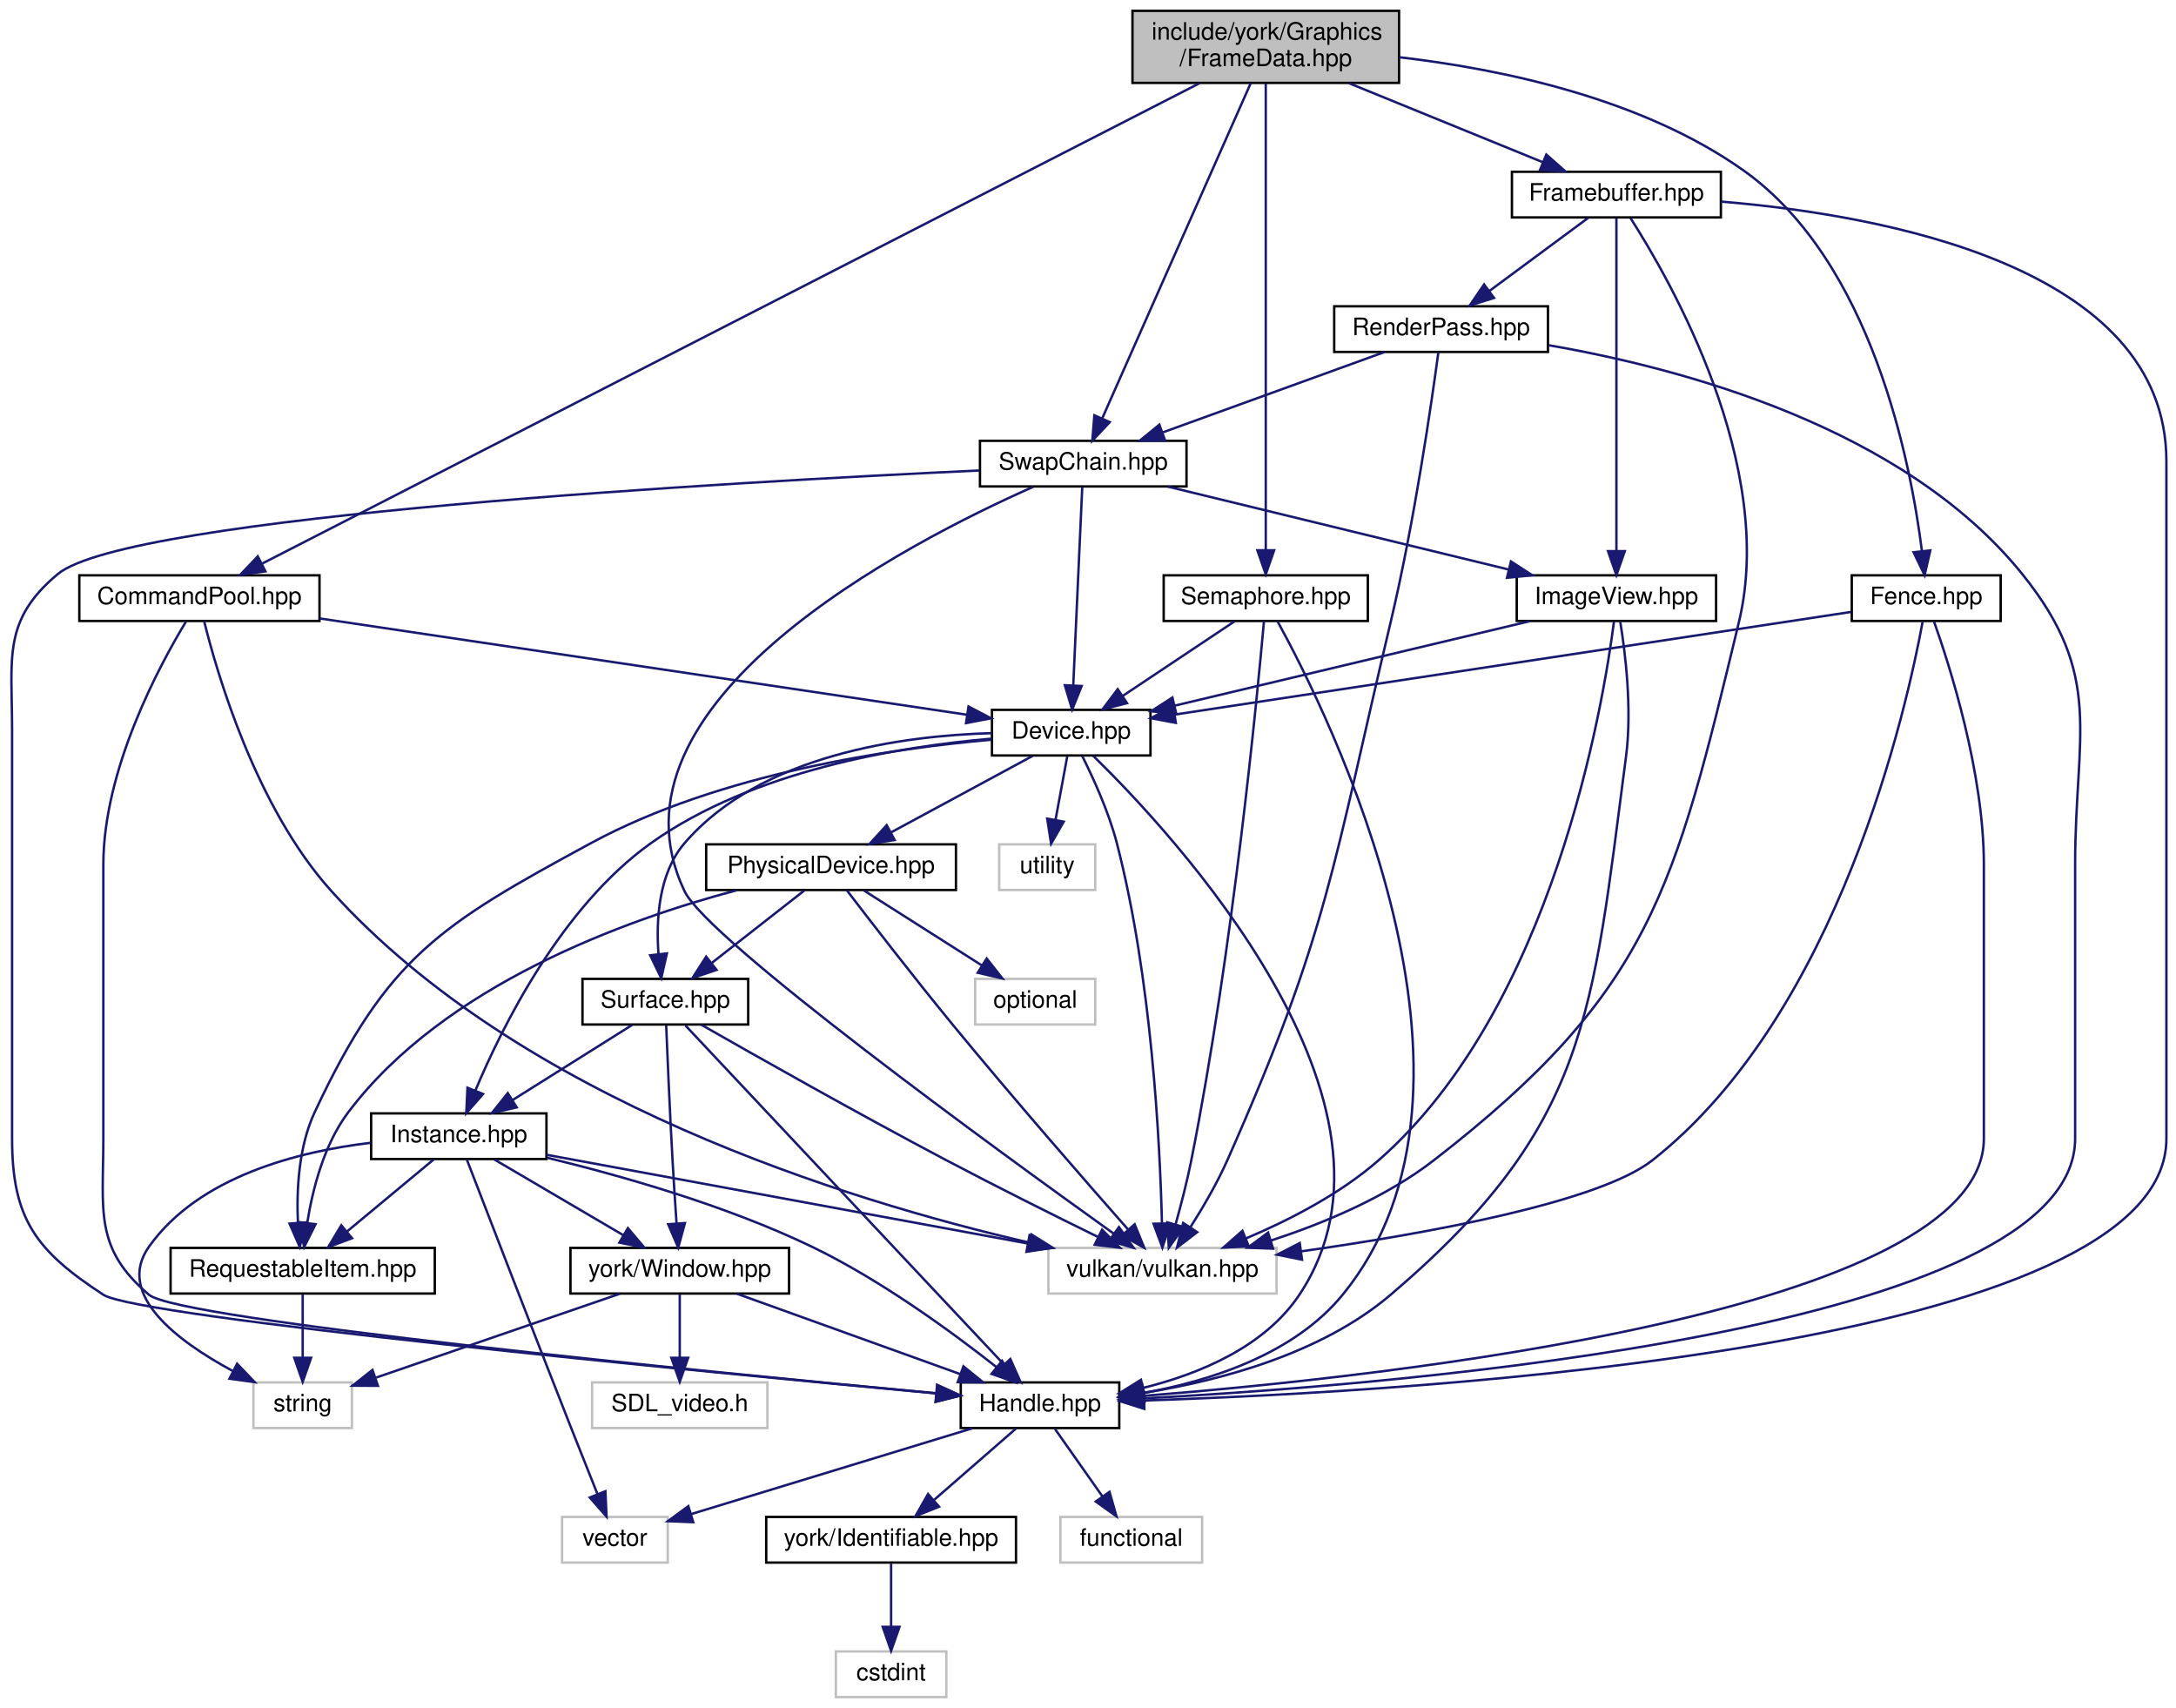
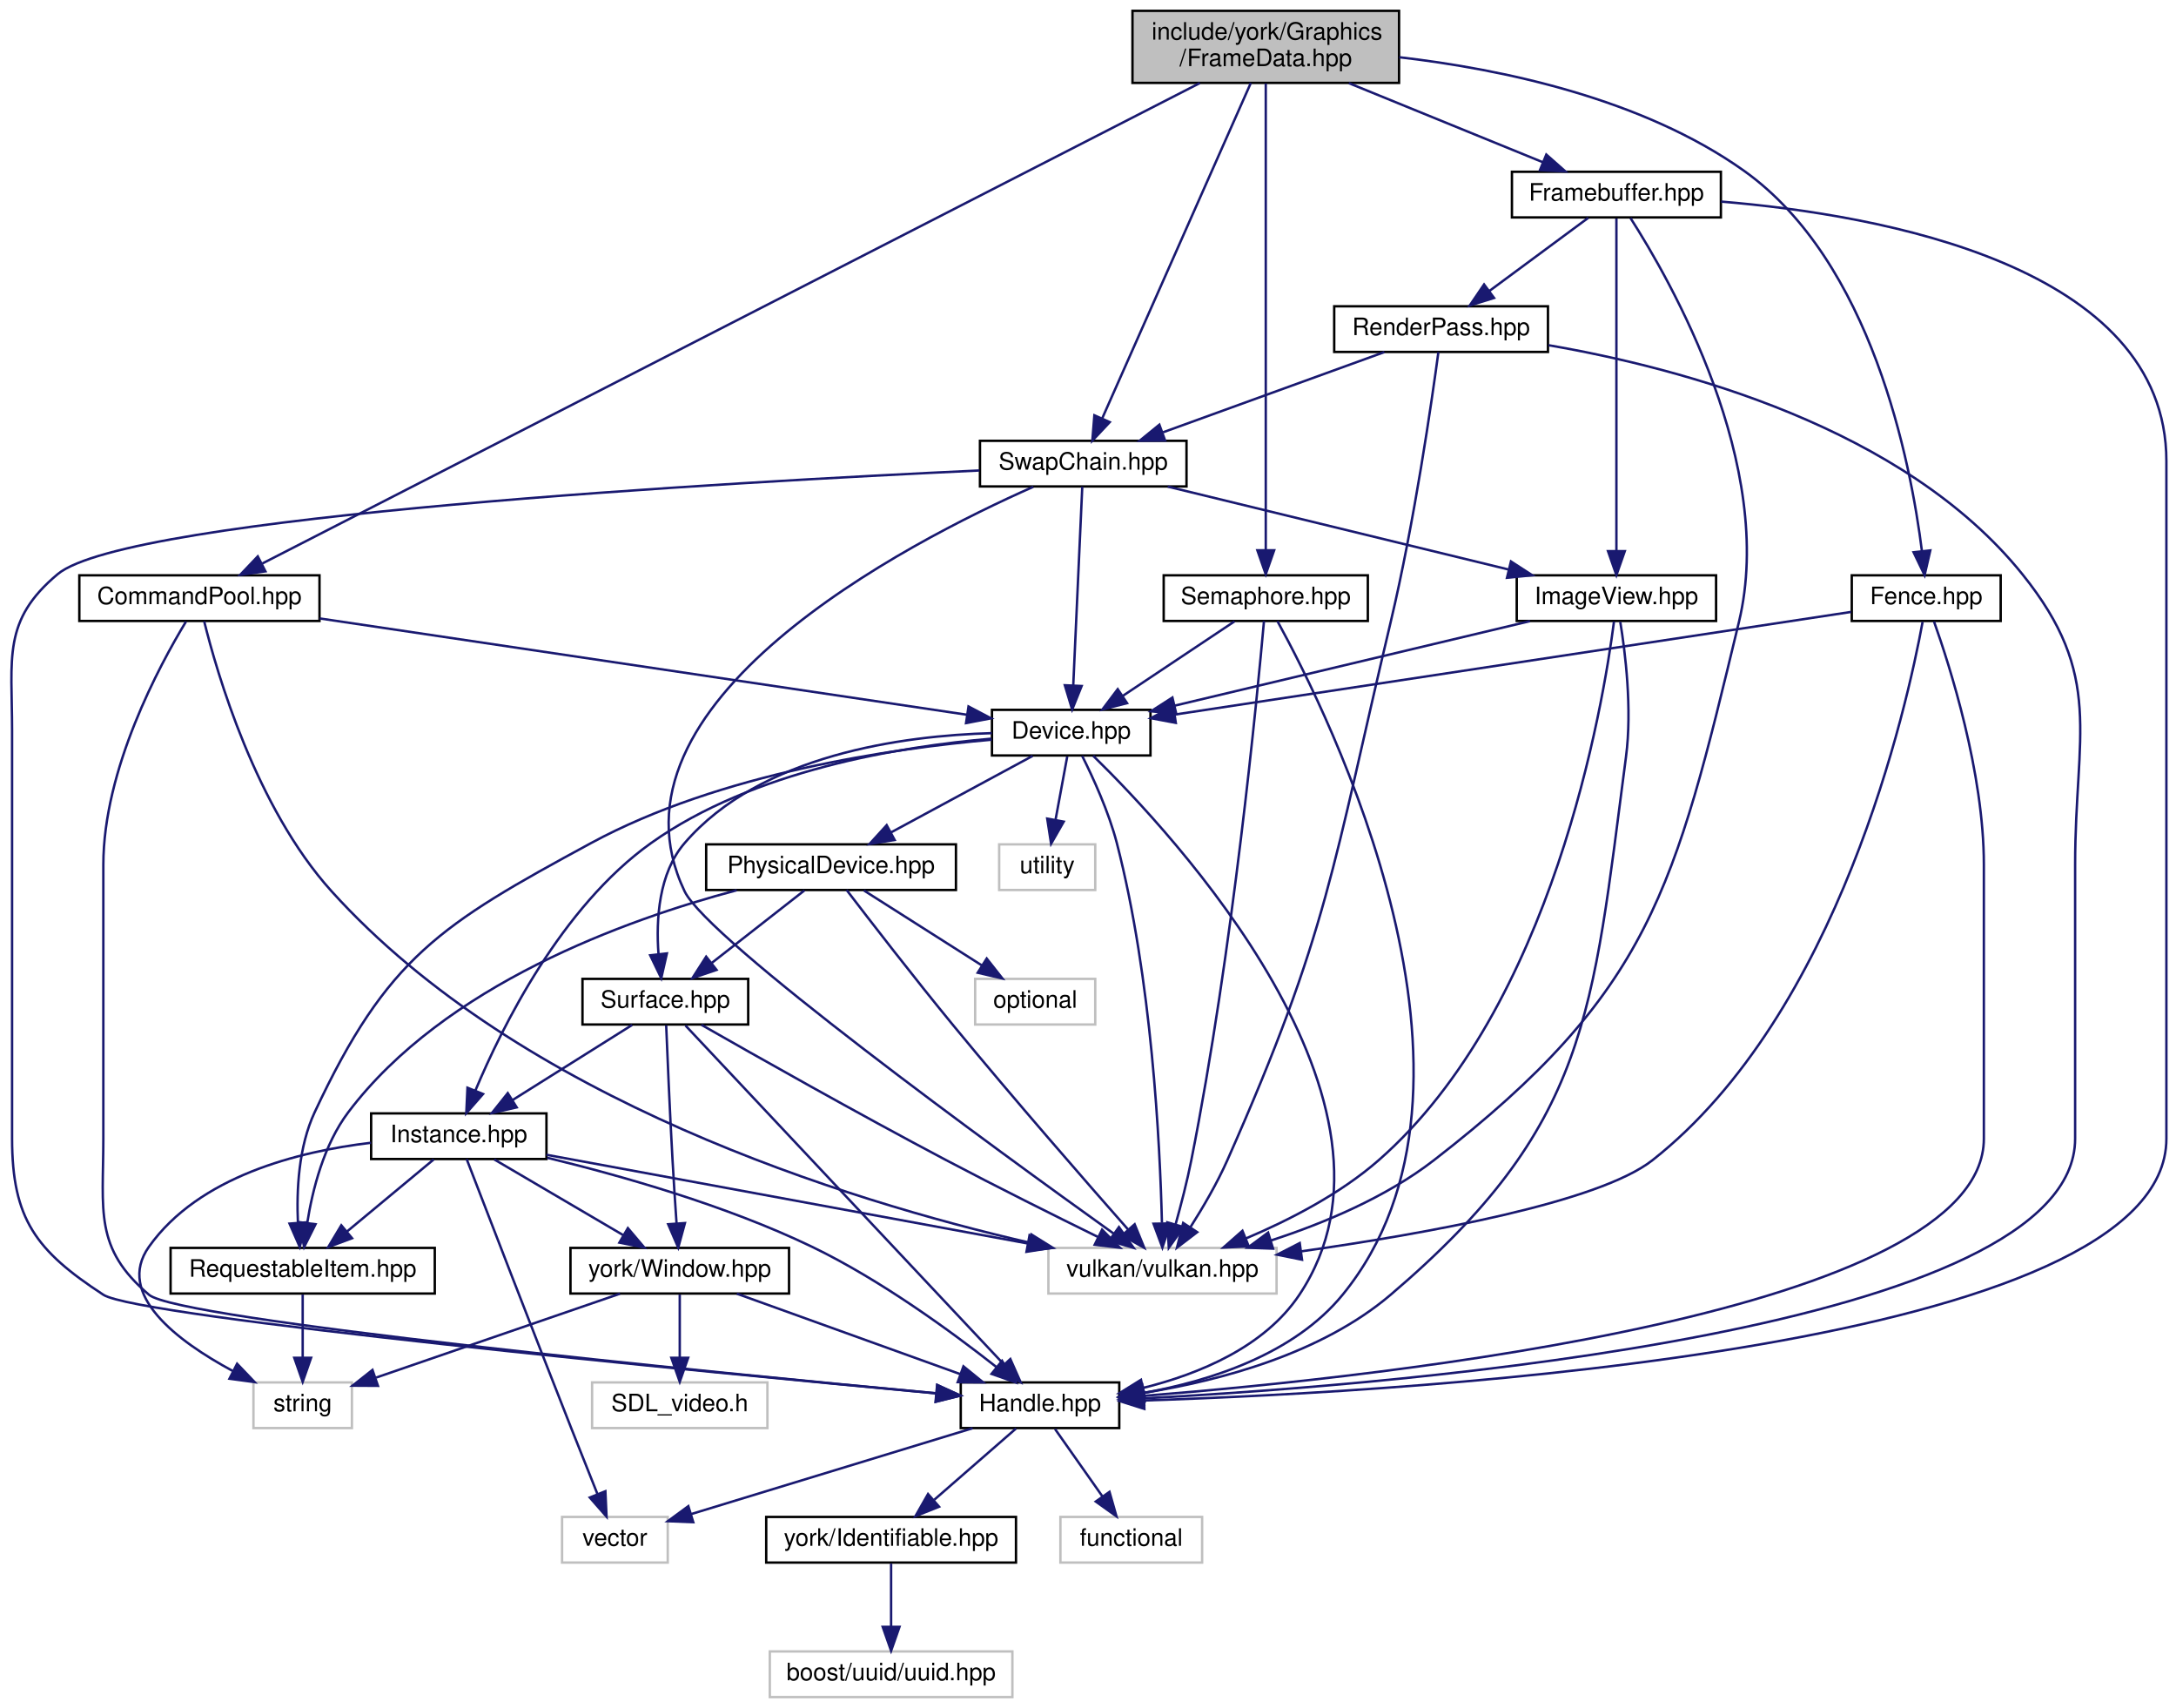
<svg xmlns="http://www.w3.org/2000/svg" xmlns:xlink="http://www.w3.org/1999/xlink" width="906pt" height="711pt" viewBox="0.00 0.00 906.03 711.00">
  <g id="graph0" class="graph" transform="scale(1 1) rotate(0) translate(4 707)">
    <g id="node1" class="node">
      <g id="a_node1">
        <a xlink:title=" ">
          <polygon fill="#bfbfbf" stroke="black" points="467.53,-672.5 467.53,-702.5 578.53,-702.5 578.53,-672.5 467.53,-672.5" />
          <text text-anchor="start" x="475.53" y="-690.5" font-family="Helvetica,sans-Serif" font-size="10.00">include/york/Graphics</text>
          <text text-anchor="middle" x="523.03" y="-679.5" font-family="Helvetica,sans-Serif" font-size="10.00">/FrameData.hpp</text>
        </a>
      </g>
    </g>
    <g id="node2" class="node">
      <g id="a_node2">
        <a xlink:href="_semaphore_8hpp.html" target="_top" xlink:title=" ">
          <polygon fill="none" stroke="black" points="480.53,-448.5 480.53,-467.5 565.53,-467.5 565.53,-448.5 480.53,-448.5" />
          <text text-anchor="middle" x="523.03" y="-455.5" font-family="Helvetica,sans-Serif" font-size="10.00">Semaphore.hpp</text>
        </a>
      </g>
    </g>
    <g id="edge1" class="edge">
      <path fill="none" stroke="midnightblue" d="M523.03,-672.27C523.03,-632.89 523.03,-522.49 523.03,-477.97" />
      <polygon fill="midnightblue" stroke="midnightblue" points="526.53,-477.93 523.03,-467.93 519.53,-477.93 526.53,-477.93" />
    </g>
    <g id="node19" class="node">
      <g id="a_node19">
        <a xlink:href="_command_pool_8hpp.html" target="_top" xlink:title=" ">
          <polygon fill="none" stroke="black" points="29.03,-448.5 29.03,-467.5 129.03,-467.5 129.03,-448.5 29.03,-448.5" />
          <text text-anchor="middle" x="79.03" y="-455.5" font-family="Helvetica,sans-Serif" font-size="10.00">CommandPool.hpp</text>
        </a>
      </g>
    </g>
    <g id="edge34" class="edge">
      <path fill="none" stroke="midnightblue" d="M495.59,-672.44C415.63,-631.47 183.55,-512.56 105.21,-472.42" />
      <polygon fill="midnightblue" stroke="midnightblue" points="106.52,-469.16 96.03,-467.71 103.33,-475.39 106.52,-469.16" />
    </g>
    <g id="node20" class="node">
      <g id="a_node20">
        <a xlink:href="_fence_8hpp.html" target="_top" xlink:title=" ">
          <polygon fill="none" stroke="black" points="767.03,-448.5 767.03,-467.5 829.03,-467.5 829.03,-448.5 767.03,-448.5" />
          <text text-anchor="middle" x="798.03" y="-455.5" font-family="Helvetica,sans-Serif" font-size="10.00">Fence.hpp</text>
        </a>
      </g>
    </g>
    <g id="edge38" class="edge">
      <path fill="none" stroke="midnightblue" d="M578.62,-683.19C621.24,-678.24 679.75,-666.04 722.03,-636 775.39,-598.09 791.58,-514.66 796.25,-477.5" />
      <polygon fill="midnightblue" stroke="midnightblue" points="799.73,-477.87 797.35,-467.55 792.77,-477.1 799.73,-477.87" />
    </g>
    <g id="node21" class="node">
      <g id="a_node21">
        <a xlink:href="_framebuffer_8hpp.html" target="_top" xlink:title=" ">
          <polygon fill="none" stroke="black" points="625.53,-616.5 625.53,-635.5 712.53,-635.5 712.53,-616.5 625.53,-616.5" />
          <text text-anchor="middle" x="669.03" y="-623.5" font-family="Helvetica,sans-Serif" font-size="10.00">Framebuffer.hpp</text>
        </a>
      </g>
    </g>
    <g id="edge42" class="edge">
      <path fill="none" stroke="midnightblue" d="M557.63,-672.4C582.12,-662.42 614.68,-649.15 638.27,-639.53" />
      <polygon fill="midnightblue" stroke="midnightblue" points="639.84,-642.67 647.78,-635.66 637.2,-636.19 639.84,-642.67" />
    </g>
    <g id="node23" class="node">
      <g id="a_node23">
        <a xlink:href="_swap_chain_8hpp.html" target="_top" xlink:title=" ">
          <polygon fill="none" stroke="black" points="404.03,-504.5 404.03,-523.5 490.03,-523.5 490.03,-504.5 404.03,-504.5" />
          <text text-anchor="middle" x="447.03" y="-511.5" font-family="Helvetica,sans-Serif" font-size="10.00">SwapChain.hpp</text>
        </a>
      </g>
    </g>
    <g id="edge57" class="edge">
      <path fill="none" stroke="midnightblue" d="M516.81,-672.47C503.06,-641.44 470.09,-567.05 454.92,-532.81" />
      <polygon fill="midnightblue" stroke="midnightblue" points="458.07,-531.28 450.82,-523.56 451.67,-534.12 458.07,-531.28" />
    </g>
    <g id="node3" class="node">
      <g id="a_node3">
        <a xlink:href="_handle_8hpp.html" target="_top" xlink:title="Contains the declarations for the Handle classes which form the basis of our Vulkan implementation.">
          <polygon fill="none" stroke="black" points="396.03,-112.5 396.03,-131.5 462.03,-131.5 462.03,-112.5 396.03,-112.5" />
          <text text-anchor="middle" x="429.03" y="-119.5" font-family="Helvetica,sans-Serif" font-size="10.00">Handle.hpp</text>
        </a>
      </g>
    </g>
    <g id="edge2" class="edge">
      <path fill="none" stroke="midnightblue" d="M527.89,-448.43C548.76,-410.47 626.39,-255.38 555.03,-168 534.81,-143.24 499.92,-132.1 471.98,-127.09" />
      <polygon fill="midnightblue" stroke="midnightblue" points="472.46,-123.62 462.04,-125.5 471.36,-130.53 472.46,-123.62" />
    </g>
    <g id="node8" class="node">
      <g id="a_node8">
        <a xlink:href="_device_8hpp.html" target="_top" xlink:title=" ">
          <polygon fill="none" stroke="black" points="409.03,-392.5 409.03,-411.5 475.03,-411.5 475.03,-392.5 409.03,-392.5" />
          <text text-anchor="middle" x="442.03" y="-399.5" font-family="Helvetica,sans-Serif" font-size="10.00">Device.hpp</text>
        </a>
      </g>
    </g>
    <g id="edge7" class="edge">
      <path fill="none" stroke="midnightblue" d="M510.01,-448.32C497.49,-439.98 478.34,-427.21 463.55,-417.35" />
      <polygon fill="midnightblue" stroke="midnightblue" points="465.27,-414.29 455.01,-411.65 461.39,-420.11 465.27,-414.29" />
    </g>
    <g id="node10" class="node">
      <g id="a_node10">
        <a xlink:title=" ">
          <polygon fill="none" stroke="#bfbfbf" points="432.53,-168.5 432.53,-187.5 527.53,-187.5 527.53,-168.5 432.53,-168.5" />
          <text text-anchor="middle" x="480.03" y="-175.5" font-family="Helvetica,sans-Serif" font-size="10.00">vulkan/vulkan.hpp</text>
        </a>
      </g>
    </g>
    <g id="edge33" class="edge">
      <path fill="none" stroke="midnightblue" d="M522.29,-448.47C519.57,-417.88 509.31,-310.85 492.03,-224 490.27,-215.17 487.77,-205.5 485.51,-197.4" />
      <polygon fill="midnightblue" stroke="midnightblue" points="488.8,-196.18 482.66,-187.55 482.07,-198.13 488.8,-196.18" />
    </g>
    <g id="node4" class="node">
      <g id="a_node4">
        <a xlink:title=" ">
          <polygon fill="none" stroke="#bfbfbf" points="230.03,-56.5 230.03,-75.5 274.03,-75.5 274.03,-56.5 230.03,-56.5" />
          <text text-anchor="middle" x="252.03" y="-63.5" font-family="Helvetica,sans-Serif" font-size="10.00">vector</text>
        </a>
      </g>
    </g>
    <g id="edge3" class="edge">
      <path fill="none" stroke="midnightblue" d="M400.98,-112.44C369.09,-102.71 317.14,-86.86 283.78,-76.69" />
      <polygon fill="midnightblue" stroke="midnightblue" points="284.66,-73.3 274.07,-73.73 282.61,-79.99 284.66,-73.3" />
    </g>
    <g id="node5" class="node">
      <g id="a_node5">
        <a xlink:title=" ">
          <polygon fill="none" stroke="#bfbfbf" points="437.53,-56.5 437.53,-75.5 496.53,-75.5 496.53,-56.5 437.53,-56.5" />
          <text text-anchor="middle" x="467.03" y="-63.5" font-family="Helvetica,sans-Serif" font-size="10.00">functional</text>
        </a>
      </g>
    </g>
    <g id="edge4" class="edge">
      <path fill="none" stroke="midnightblue" d="M435.3,-112.08C440.67,-104.46 448.54,-93.26 455.1,-83.94" />
      <polygon fill="midnightblue" stroke="midnightblue" points="457.97,-85.94 460.87,-75.75 452.25,-81.91 457.97,-85.94" />
    </g>
    <g id="node6" class="node">
      <g id="a_node6">
        <a xlink:href="_identifiable_8hpp.html" target="_top" xlink:title=" ">
          <polygon fill="none" stroke="black" points="315.03,-56.5 315.03,-75.5 419.03,-75.5 419.03,-56.5 315.03,-56.5" />
          <text text-anchor="middle" x="367.03" y="-63.5" font-family="Helvetica,sans-Serif" font-size="10.00">york/Identifiable.hpp</text>
        </a>
      </g>
    </g>
    <g id="edge5" class="edge">
      <path fill="none" stroke="midnightblue" d="M419.06,-112.32C409.9,-104.34 396.09,-92.31 385,-82.65" />
      <polygon fill="midnightblue" stroke="midnightblue" points="387.01,-79.76 377.17,-75.83 382.41,-85.04 387.01,-79.76" />
    </g>
    <g id="node7" class="node">
      <g id="a_node7">
        <a xlink:title=" ">
-           <polygon fill="none" stroke="#bfbfbf" points="344.03,-0.5 344.03,-19.5 390.03,-19.5 390.03,-0.5 344.03,-0.5" />
-           <text text-anchor="middle" x="367.03" y="-7.5" font-family="Helvetica,sans-Serif" font-size="10.00">cstdint</text>
+           <polygon fill="none" stroke="#bfbfbf" points="316.53,-0.5 316.53,-19.5 417.53,-19.5 417.53,-0.5 316.53,-0.5" />
+           <text text-anchor="middle" x="367.03" y="-7.5" font-family="Helvetica,sans-Serif" font-size="10.00">boost/uuid/uuid.hpp</text>
        </a>
      </g>
    </g>
    <g id="edge6" class="edge">
      <path fill="none" stroke="midnightblue" d="M367.03,-56.08C367.03,-49.01 367.03,-38.86 367.03,-29.99" />
      <polygon fill="midnightblue" stroke="midnightblue" points="370.53,-29.75 367.03,-19.75 363.53,-29.75 370.53,-29.75" />
    </g>
    <g id="edge10" class="edge">
      <path fill="none" stroke="midnightblue" d="M451.18,-392.36C483.82,-360.49 589.85,-247.24 537.03,-168 522.53,-146.26 495.34,-135.01 471.87,-129.19" />
      <polygon fill="midnightblue" stroke="midnightblue" points="472.6,-125.77 462.08,-127.01 471.08,-132.6 472.6,-125.77" />
    </g>
    <g id="node9" class="node">
      <g id="a_node9">
        <a xlink:title=" ">
          <polygon fill="none" stroke="#bfbfbf" points="412.03,-336.5 412.03,-355.5 452.03,-355.5 452.03,-336.5 412.03,-336.5" />
          <text text-anchor="middle" x="432.03" y="-343.5" font-family="Helvetica,sans-Serif" font-size="10.00">utility</text>
        </a>
      </g>
    </g>
    <g id="edge8" class="edge">
      <path fill="none" stroke="midnightblue" d="M440.37,-392.08C439.05,-384.93 437.14,-374.64 435.49,-365.69" />
      <polygon fill="midnightblue" stroke="midnightblue" points="438.91,-364.95 433.65,-355.75 432.03,-366.22 438.91,-364.95" />
    </g>
    <g id="edge9" class="edge">
      <path fill="none" stroke="midnightblue" d="M446.6,-392.3C451.05,-383.43 457.63,-369.14 461.03,-356 475.58,-299.77 479,-230.72 479.8,-197.97" />
      <polygon fill="midnightblue" stroke="midnightblue" points="483.3,-197.69 479.99,-187.63 476.3,-197.57 483.3,-197.69" />
    </g>
    <g id="node11" class="node">
      <g id="a_node11">
        <a xlink:href="_instance_8hpp.html" target="_top" xlink:title=" ">
          <polygon fill="none" stroke="black" points="150.53,-224.5 150.53,-243.5 223.53,-243.5 223.53,-224.5 150.53,-224.5" />
          <text text-anchor="middle" x="187.03" y="-231.5" font-family="Helvetica,sans-Serif" font-size="10.00">Instance.hpp</text>
        </a>
      </g>
    </g>
    <g id="edge11" class="edge">
      <path fill="none" stroke="midnightblue" d="M408.75,-399.49C371.16,-396.29 309.69,-386.4 267.03,-356 229.73,-329.42 205.05,-279.54 193.88,-252.88" />
      <polygon fill="midnightblue" stroke="midnightblue" points="197.13,-251.57 190.15,-243.6 190.64,-254.18 197.13,-251.57" />
    </g>
    <g id="node13" class="node">
      <g id="a_node13">
        <a xlink:href="_requestable_item_8hpp.html" target="_top" xlink:title=" ">
          <polygon fill="none" stroke="black" points="67.03,-168.5 67.03,-187.5 177.03,-187.5 177.03,-168.5 67.03,-168.5" />
          <text text-anchor="middle" x="122.03" y="-175.5" font-family="Helvetica,sans-Serif" font-size="10.00">RequestableItem.hpp</text>
        </a>
      </g>
    </g>
    <g id="edge31" class="edge">
      <path fill="none" stroke="midnightblue" d="M408.94,-399.07C367.63,-395.46 295.84,-385.17 242.03,-356 179.3,-322 157.27,-308.62 127.03,-244 120.28,-229.58 119.44,-211.39 120.05,-197.92" />
      <polygon fill="midnightblue" stroke="midnightblue" points="123.54,-198.14 120.8,-187.91 116.56,-197.61 123.54,-198.14" />
    </g>
    <g id="node16" class="node">
      <g id="a_node16">
        <a xlink:href="_physical_device_8hpp.html" target="_top" xlink:title=" ">
          <polygon fill="none" stroke="black" points="290.03,-336.5 290.03,-355.5 394.03,-355.5 394.03,-336.5 290.03,-336.5" />
          <text text-anchor="middle" x="342.03" y="-343.5" font-family="Helvetica,sans-Serif" font-size="10.00">PhysicalDevice.hpp</text>
        </a>
      </g>
    </g>
    <g id="edge22" class="edge">
      <path fill="none" stroke="midnightblue" d="M425.96,-392.32C410.07,-383.74 385.52,-370.49 367.07,-360.52" />
      <polygon fill="midnightblue" stroke="midnightblue" points="368.51,-357.33 358.05,-355.65 365.19,-363.49 368.51,-357.33" />
    </g>
    <g id="node18" class="node">
      <g id="a_node18">
        <a xlink:href="_surface_8hpp.html" target="_top" xlink:title=" ">
          <polygon fill="none" stroke="black" points="238.53,-280.5 238.53,-299.5 307.53,-299.5 307.53,-280.5 238.53,-280.5" />
          <text text-anchor="middle" x="273.03" y="-287.5" font-family="Helvetica,sans-Serif" font-size="10.00">Surface.hpp</text>
        </a>
      </g>
    </g>
    <g id="edge32" class="edge">
      <path fill="none" stroke="midnightblue" d="M408.97,-401.8C371.87,-400.75 312.73,-392.85 281.03,-356 270.26,-343.49 269.13,-324.26 270.17,-309.96" />
      <polygon fill="midnightblue" stroke="midnightblue" points="273.68,-310.1 271.33,-299.77 266.73,-309.31 273.68,-310.1" />
    </g>
    <g id="edge15" class="edge">
      <path fill="none" stroke="midnightblue" d="M223.82,-225.03C254.27,-217.66 298.19,-205.25 334.03,-188 362.65,-174.22 392.36,-152.49 410.77,-137.99" />
      <polygon fill="midnightblue" stroke="midnightblue" points="413.23,-140.51 418.84,-131.53 408.85,-135.05 413.23,-140.51" />
    </g>
    <g id="edge13" class="edge">
      <path fill="none" stroke="midnightblue" d="M190.3,-224.48C197.91,-204.7 217.41,-154.14 234.03,-112 237.54,-103.08 241.49,-93.19 244.79,-84.96" />
      <polygon fill="midnightblue" stroke="midnightblue" points="248.07,-86.2 248.55,-75.62 241.57,-83.59 248.07,-86.2" />
    </g>
    <g id="edge14" class="edge">
      <path fill="none" stroke="midnightblue" d="M223.54,-226.27C273.86,-217 364.98,-200.2 423.97,-189.33" />
      <polygon fill="midnightblue" stroke="midnightblue" points="424.67,-192.76 433.87,-187.51 423.4,-185.88 424.67,-192.76" />
    </g>
    <g id="node12" class="node">
      <g id="a_node12">
        <a xlink:title=" ">
          <polygon fill="none" stroke="#bfbfbf" points="101.53,-112.5 101.53,-131.5 142.53,-131.5 142.53,-112.5 101.53,-112.5" />
          <text text-anchor="middle" x="122.03" y="-119.5" font-family="Helvetica,sans-Serif" font-size="10.00">string</text>
        </a>
      </g>
    </g>
    <g id="edge12" class="edge">
      <path fill="none" stroke="midnightblue" d="M150.49,-231.27C120.19,-227.68 78.83,-217.3 58.03,-188 43.92,-168.14 69.87,-148.68 92.83,-136.31" />
      <polygon fill="midnightblue" stroke="midnightblue" points="94.72,-139.28 102.04,-131.62 91.54,-133.04 94.72,-139.28" />
    </g>
    <g id="edge16" class="edge">
      <path fill="none" stroke="midnightblue" d="M176.58,-224.32C166.88,-216.26 152.21,-204.08 140.53,-194.37" />
      <polygon fill="midnightblue" stroke="midnightblue" points="142.59,-191.53 132.66,-187.83 138.11,-196.92 142.59,-191.53" />
    </g>
    <g id="node14" class="node">
      <g id="a_node14">
        <a xlink:href="_window_8hpp.html" target="_top" xlink:title=" ">
          <polygon fill="none" stroke="black" points="233.53,-168.5 233.53,-187.5 324.53,-187.5 324.53,-168.5 233.53,-168.5" />
          <text text-anchor="middle" x="279.03" y="-175.5" font-family="Helvetica,sans-Serif" font-size="10.00">york/Window.hpp</text>
        </a>
      </g>
    </g>
    <g id="edge18" class="edge">
      <path fill="none" stroke="midnightblue" d="M201.81,-224.32C216.29,-215.82 238.6,-202.73 255.52,-192.8" />
      <polygon fill="midnightblue" stroke="midnightblue" points="257.43,-195.74 264.28,-187.65 253.89,-189.7 257.43,-195.74" />
    </g>
    <g id="edge17" class="edge">
      <path fill="none" stroke="midnightblue" d="M122.03,-168.08C122.03,-161.01 122.03,-150.86 122.03,-141.99" />
      <polygon fill="midnightblue" stroke="midnightblue" points="125.53,-141.75 122.03,-131.75 118.53,-141.75 125.53,-141.75" />
    </g>
    <g id="edge21" class="edge">
      <path fill="none" stroke="midnightblue" d="M302.79,-168.44C327.92,-159.4 367.74,-145.06 395.93,-134.92" />
      <polygon fill="midnightblue" stroke="midnightblue" points="397.15,-138.2 405.37,-131.52 394.77,-131.61 397.15,-138.2" />
    </g>
    <g id="edge19" class="edge">
      <path fill="none" stroke="midnightblue" d="M254.15,-168.44C226.61,-158.97 182.22,-143.7 152.59,-133.51" />
      <polygon fill="midnightblue" stroke="midnightblue" points="153.37,-130.08 142.78,-130.14 151.09,-136.7 153.37,-130.08" />
    </g>
    <g id="node15" class="node">
      <g id="a_node15">
        <a xlink:title=" ">
          <polygon fill="none" stroke="#bfbfbf" points="242.53,-112.5 242.53,-131.5 315.53,-131.5 315.53,-112.5 242.53,-112.5" />
          <text text-anchor="middle" x="279.03" y="-119.5" font-family="Helvetica,sans-Serif" font-size="10.00">SDL_video.h</text>
        </a>
      </g>
    </g>
    <g id="edge20" class="edge">
      <path fill="none" stroke="midnightblue" d="M279.03,-168.08C279.03,-161.01 279.03,-150.86 279.03,-141.99" />
      <polygon fill="midnightblue" stroke="midnightblue" points="282.53,-141.75 279.03,-131.75 275.53,-141.75 282.53,-141.75" />
    </g>
    <g id="edge24" class="edge">
      <path fill="none" stroke="midnightblue" d="M348.51,-336.49C358.08,-323.98 376.63,-299.94 393.03,-280 418.11,-249.5 448.4,-214.79 465.82,-195.03" />
      <polygon fill="midnightblue" stroke="midnightblue" points="468.44,-197.34 472.44,-187.53 463.2,-192.71 468.44,-197.34" />
    </g>
    <g id="edge30" class="edge">
      <path fill="none" stroke="midnightblue" d="M302.76,-336.4C256.54,-324.14 181.03,-296.98 141.03,-244 130.85,-230.53 126.11,-211.71 123.91,-197.79" />
      <polygon fill="midnightblue" stroke="midnightblue" points="127.38,-197.35 122.64,-187.87 120.44,-198.24 127.38,-197.35" />
    </g>
    <g id="node17" class="node">
      <g id="a_node17">
        <a xlink:title=" ">
          <polygon fill="none" stroke="#bfbfbf" points="402.03,-280.5 402.03,-299.5 452.03,-299.5 452.03,-280.5 402.03,-280.5" />
          <text text-anchor="middle" x="427.03" y="-287.5" font-family="Helvetica,sans-Serif" font-size="10.00">optional</text>
        </a>
      </g>
    </g>
    <g id="edge23" class="edge">
      <path fill="none" stroke="midnightblue" d="M355.68,-336.32C368.94,-327.9 389.29,-314.97 404.87,-305.07" />
      <polygon fill="midnightblue" stroke="midnightblue" points="406.84,-307.97 413.4,-299.65 403.09,-302.06 406.84,-307.97" />
    </g>
    <g id="edge25" class="edge">
      <path fill="none" stroke="midnightblue" d="M330.94,-336.32C320.54,-328.18 304.77,-315.84 292.3,-306.09" />
      <polygon fill="midnightblue" stroke="midnightblue" points="294.35,-303.24 284.31,-299.83 290.03,-308.75 294.35,-303.24" />
    </g>
    <g id="edge28" class="edge">
      <path fill="none" stroke="midnightblue" d="M281.41,-280.08C306.61,-253.27 381.86,-173.19 414.1,-138.89" />
      <polygon fill="midnightblue" stroke="midnightblue" points="416.68,-141.25 420.97,-131.57 411.58,-136.46 416.68,-141.25" />
    </g>
    <g id="edge26" class="edge">
      <path fill="none" stroke="midnightblue" d="M288.06,-280.37C310.22,-267.72 353.03,-243.51 390.03,-224 411.02,-212.93 435.07,-200.94 453.03,-192.12" />
      <polygon fill="midnightblue" stroke="midnightblue" points="454.88,-195.11 462.32,-187.57 451.8,-188.82 454.88,-195.11" />
    </g>
    <g id="edge29" class="edge">
      <path fill="none" stroke="midnightblue" d="M259.21,-280.32C245.79,-271.9 225.2,-258.97 209.44,-249.07" />
      <polygon fill="midnightblue" stroke="midnightblue" points="211.14,-246.01 200.81,-243.65 207.42,-251.94 211.14,-246.01" />
    </g>
    <g id="edge27" class="edge">
      <path fill="none" stroke="midnightblue" d="M273.38,-280.17C273.89,-267.66 274.89,-244.08 276.03,-224 276.51,-215.39 277.13,-205.86 277.69,-197.8" />
      <polygon fill="midnightblue" stroke="midnightblue" points="281.19,-197.84 278.4,-187.62 274.21,-197.35 281.19,-197.84" />
    </g>
    <g id="edge36" class="edge">
      <path fill="none" stroke="midnightblue" d="M73.46,-448.27C62.47,-430.15 39.03,-386.83 39.03,-347 39.03,-347 39.03,-347 39.03,-233 39.03,-202.9 35.07,-187.47 58.03,-168 70.41,-157.49 290.41,-135.89 385.66,-126.98" />
      <polygon fill="midnightblue" stroke="midnightblue" points="386.19,-130.44 395.83,-126.03 385.54,-123.47 386.19,-130.44" />
    </g>
    <g id="edge37" class="edge">
      <path fill="none" stroke="midnightblue" d="M129.12,-449.55C200.71,-438.9 331.1,-419.5 398.74,-409.44" />
      <polygon fill="midnightblue" stroke="midnightblue" points="399.26,-412.9 408.64,-407.97 398.23,-405.98 399.26,-412.9" />
    </g>
    <g id="edge35" class="edge">
      <path fill="none" stroke="midnightblue" d="M81.01,-448.37C86.28,-427.03 102.47,-370.93 134.03,-336 212.53,-249.1 348.54,-207.22 424.55,-189.72" />
      <polygon fill="midnightblue" stroke="midnightblue" points="425.43,-193.11 434.42,-187.5 423.9,-186.28 425.43,-193.11" />
    </g>
    <g id="edge40" class="edge">
      <path fill="none" stroke="midnightblue" d="M801.26,-448.3C807.81,-429.89 822.03,-385.51 822.03,-347 822.03,-347 822.03,-347 822.03,-233 822.03,-160.99 574.25,-133.98 472.18,-125.91" />
      <polygon fill="midnightblue" stroke="midnightblue" points="472.43,-122.42 462.19,-125.15 471.9,-129.4 472.43,-122.42" />
    </g>
    <g id="edge41" class="edge">
      <path fill="none" stroke="midnightblue" d="M766.75,-452.26C703.03,-442.59 558.09,-420.61 485.36,-409.57" />
      <polygon fill="midnightblue" stroke="midnightblue" points="485.58,-406.07 475.17,-408.03 484.53,-412.99 485.58,-406.07" />
    </g>
    <g id="edge39" class="edge">
      <path fill="none" stroke="midnightblue" d="M796.52,-448.11C790.12,-413.3 761.9,-285.25 684.03,-224 661.64,-206.4 589.96,-193.46 537.88,-186.08" />
      <polygon fill="midnightblue" stroke="midnightblue" points="538.13,-182.59 527.75,-184.68 537.18,-189.52 538.13,-182.59" />
    </g>
    <g id="edge43" class="edge">
      <path fill="none" stroke="midnightblue" d="M712.64,-623.09C779.08,-617.59 898.03,-596.38 898.03,-515 898.03,-515 898.03,-515 898.03,-233 898.03,-146.12 589.11,-127.81 472.7,-123.99" />
      <polygon fill="midnightblue" stroke="midnightblue" points="472.48,-120.48 462.38,-123.67 472.27,-127.48 472.48,-120.48" />
    </g>
    <g id="edge56" class="edge">
      <path fill="none" stroke="midnightblue" d="M674.9,-616.23C691.36,-590.57 735.76,-513.29 720.03,-448 693.2,-336.74 683.51,-294.07 593.03,-224 573.12,-208.58 547.24,-197.77 525.27,-190.61" />
      <polygon fill="midnightblue" stroke="midnightblue" points="526.08,-187.19 515.49,-187.57 524,-193.88 526.08,-187.19" />
    </g>
    <g id="node22" class="node">
      <g id="a_node22">
        <a xlink:href="_render_pass_8hpp.html" target="_top" xlink:title=" ">
          <polygon fill="none" stroke="black" points="551.53,-560.5 551.53,-579.5 640.53,-579.5 640.53,-560.5 551.53,-560.5" />
          <text text-anchor="middle" x="596.03" y="-567.5" font-family="Helvetica,sans-Serif" font-size="10.00">RenderPass.hpp</text>
        </a>
      </g>
    </g>
    <g id="edge44" class="edge">
      <path fill="none" stroke="midnightblue" d="M657.3,-616.32C646.19,-608.11 629.28,-595.6 616.04,-585.81" />
      <polygon fill="midnightblue" stroke="midnightblue" points="618.09,-582.97 607.97,-579.83 613.93,-588.59 618.09,-582.97" />
    </g>
    <g id="node24" class="node">
      <g id="a_node24">
        <a xlink:href="_image_view_8hpp.html" target="_top" xlink:title=" ">
          <polygon fill="none" stroke="black" points="627.53,-448.5 627.53,-467.5 710.53,-467.5 710.53,-448.5 627.53,-448.5" />
          <text text-anchor="middle" x="669.03" y="-455.5" font-family="Helvetica,sans-Serif" font-size="10.00">ImageView.hpp</text>
        </a>
      </g>
    </g>
    <g id="edge55" class="edge">
      <path fill="none" stroke="midnightblue" d="M669.03,-616.08C669.03,-589.95 669.03,-513.21 669.03,-477.58" />
      <polygon fill="midnightblue" stroke="midnightblue" points="672.53,-477.57 669.03,-467.57 665.53,-477.57 672.53,-477.57" />
    </g>
    <g id="edge46" class="edge">
      <path fill="none" stroke="midnightblue" d="M640.75,-563.3C696.03,-553.77 788.79,-529.18 838.03,-468 872.29,-425.42 860.03,-401.66 860.03,-347 860.03,-347 860.03,-347 860.03,-233 860.03,-153.51 581.32,-130.73 472.15,-124.86" />
      <polygon fill="midnightblue" stroke="midnightblue" points="472.3,-121.36 462.13,-124.34 471.94,-128.35 472.3,-121.36" />
    </g>
    <g id="edge45" class="edge">
      <path fill="none" stroke="midnightblue" d="M594.91,-560.42C592.23,-540.51 584.93,-489.69 575.03,-448 550.97,-346.78 549.22,-319.1 507.03,-224 502.78,-214.42 496.9,-204.37 491.71,-196.2" />
      <polygon fill="midnightblue" stroke="midnightblue" points="494.49,-194.06 486.07,-187.62 488.64,-197.9 494.49,-194.06" />
    </g>
    <g id="edge47" class="edge">
      <path fill="none" stroke="midnightblue" d="M572.42,-560.44C547.57,-551.44 508.25,-537.19 480.27,-527.05" />
      <polygon fill="midnightblue" stroke="midnightblue" points="481.12,-523.63 470.52,-523.52 478.73,-530.21 481.12,-523.63" />
    </g>
    <g id="edge50" class="edge">
      <path fill="none" stroke="midnightblue" d="M403.81,-511.15C301.17,-506.37 49.1,-492.28 20.03,-468 -3.08,-448.71 1.03,-433.1 1.03,-403 1.03,-403 1.03,-403 1.03,-233 1.03,-199.54 11,-186.29 39.03,-168 53.41,-158.61 287.12,-136.09 385.7,-126.95" />
      <polygon fill="midnightblue" stroke="midnightblue" points="386.29,-130.41 395.92,-126.01 385.64,-123.44 386.29,-130.41" />
    </g>
    <g id="edge49" class="edge">
      <path fill="none" stroke="midnightblue" d="M446.63,-504.37C445.83,-486.62 443.97,-445.67 442.87,-421.6" />
      <polygon fill="midnightblue" stroke="midnightblue" points="446.37,-421.42 442.42,-411.59 439.37,-421.74 446.37,-421.42" />
    </g>
    <g id="edge48" class="edge">
      <path fill="none" stroke="midnightblue" d="M426.23,-504.35C373.94,-481.22 243.71,-414.35 281.03,-336 290.67,-315.76 411.09,-228.23 459.79,-193.39" />
      <polygon fill="midnightblue" stroke="midnightblue" points="461.9,-196.18 468.01,-187.52 457.83,-190.49 461.9,-196.18" />
    </g>
    <g id="edge51" class="edge">
      <path fill="none" stroke="midnightblue" d="M482.2,-504.44C520.6,-495.1 582.2,-480.12 624.08,-469.93" />
      <polygon fill="midnightblue" stroke="midnightblue" points="625.12,-473.28 634.01,-467.52 623.47,-466.48 625.12,-473.28" />
    </g>
    <g id="edge52" class="edge">
      <path fill="none" stroke="midnightblue" d="M670.64,-448.13C672.69,-435.58 675.65,-411.95 673.03,-392 658.85,-284.26 657.76,-238.46 575.03,-168 546.18,-143.43 504.07,-132.27 472.47,-127.2" />
      <polygon fill="midnightblue" stroke="midnightblue" points="472.6,-123.69 462.2,-125.71 471.59,-130.61 472.6,-123.69" />
    </g>
    <g id="edge53" class="edge">
      <path fill="none" stroke="midnightblue" d="M633.06,-448.44C592.9,-438.89 527.93,-423.43 485.09,-413.24" />
      <polygon fill="midnightblue" stroke="midnightblue" points="485.78,-409.81 475.24,-410.9 484.16,-416.62 485.78,-409.81" />
    </g>
    <g id="edge54" class="edge">
      <path fill="none" stroke="midnightblue" d="M668.02,-448.25C663.6,-413.99 642.78,-287.69 570.03,-224 553.95,-209.92 532.68,-199.02 514.86,-191.48" />
      <polygon fill="midnightblue" stroke="midnightblue" points="515.95,-188.14 505.36,-187.63 513.32,-194.63 515.95,-188.14" />
    </g>
  </g>
</svg>
